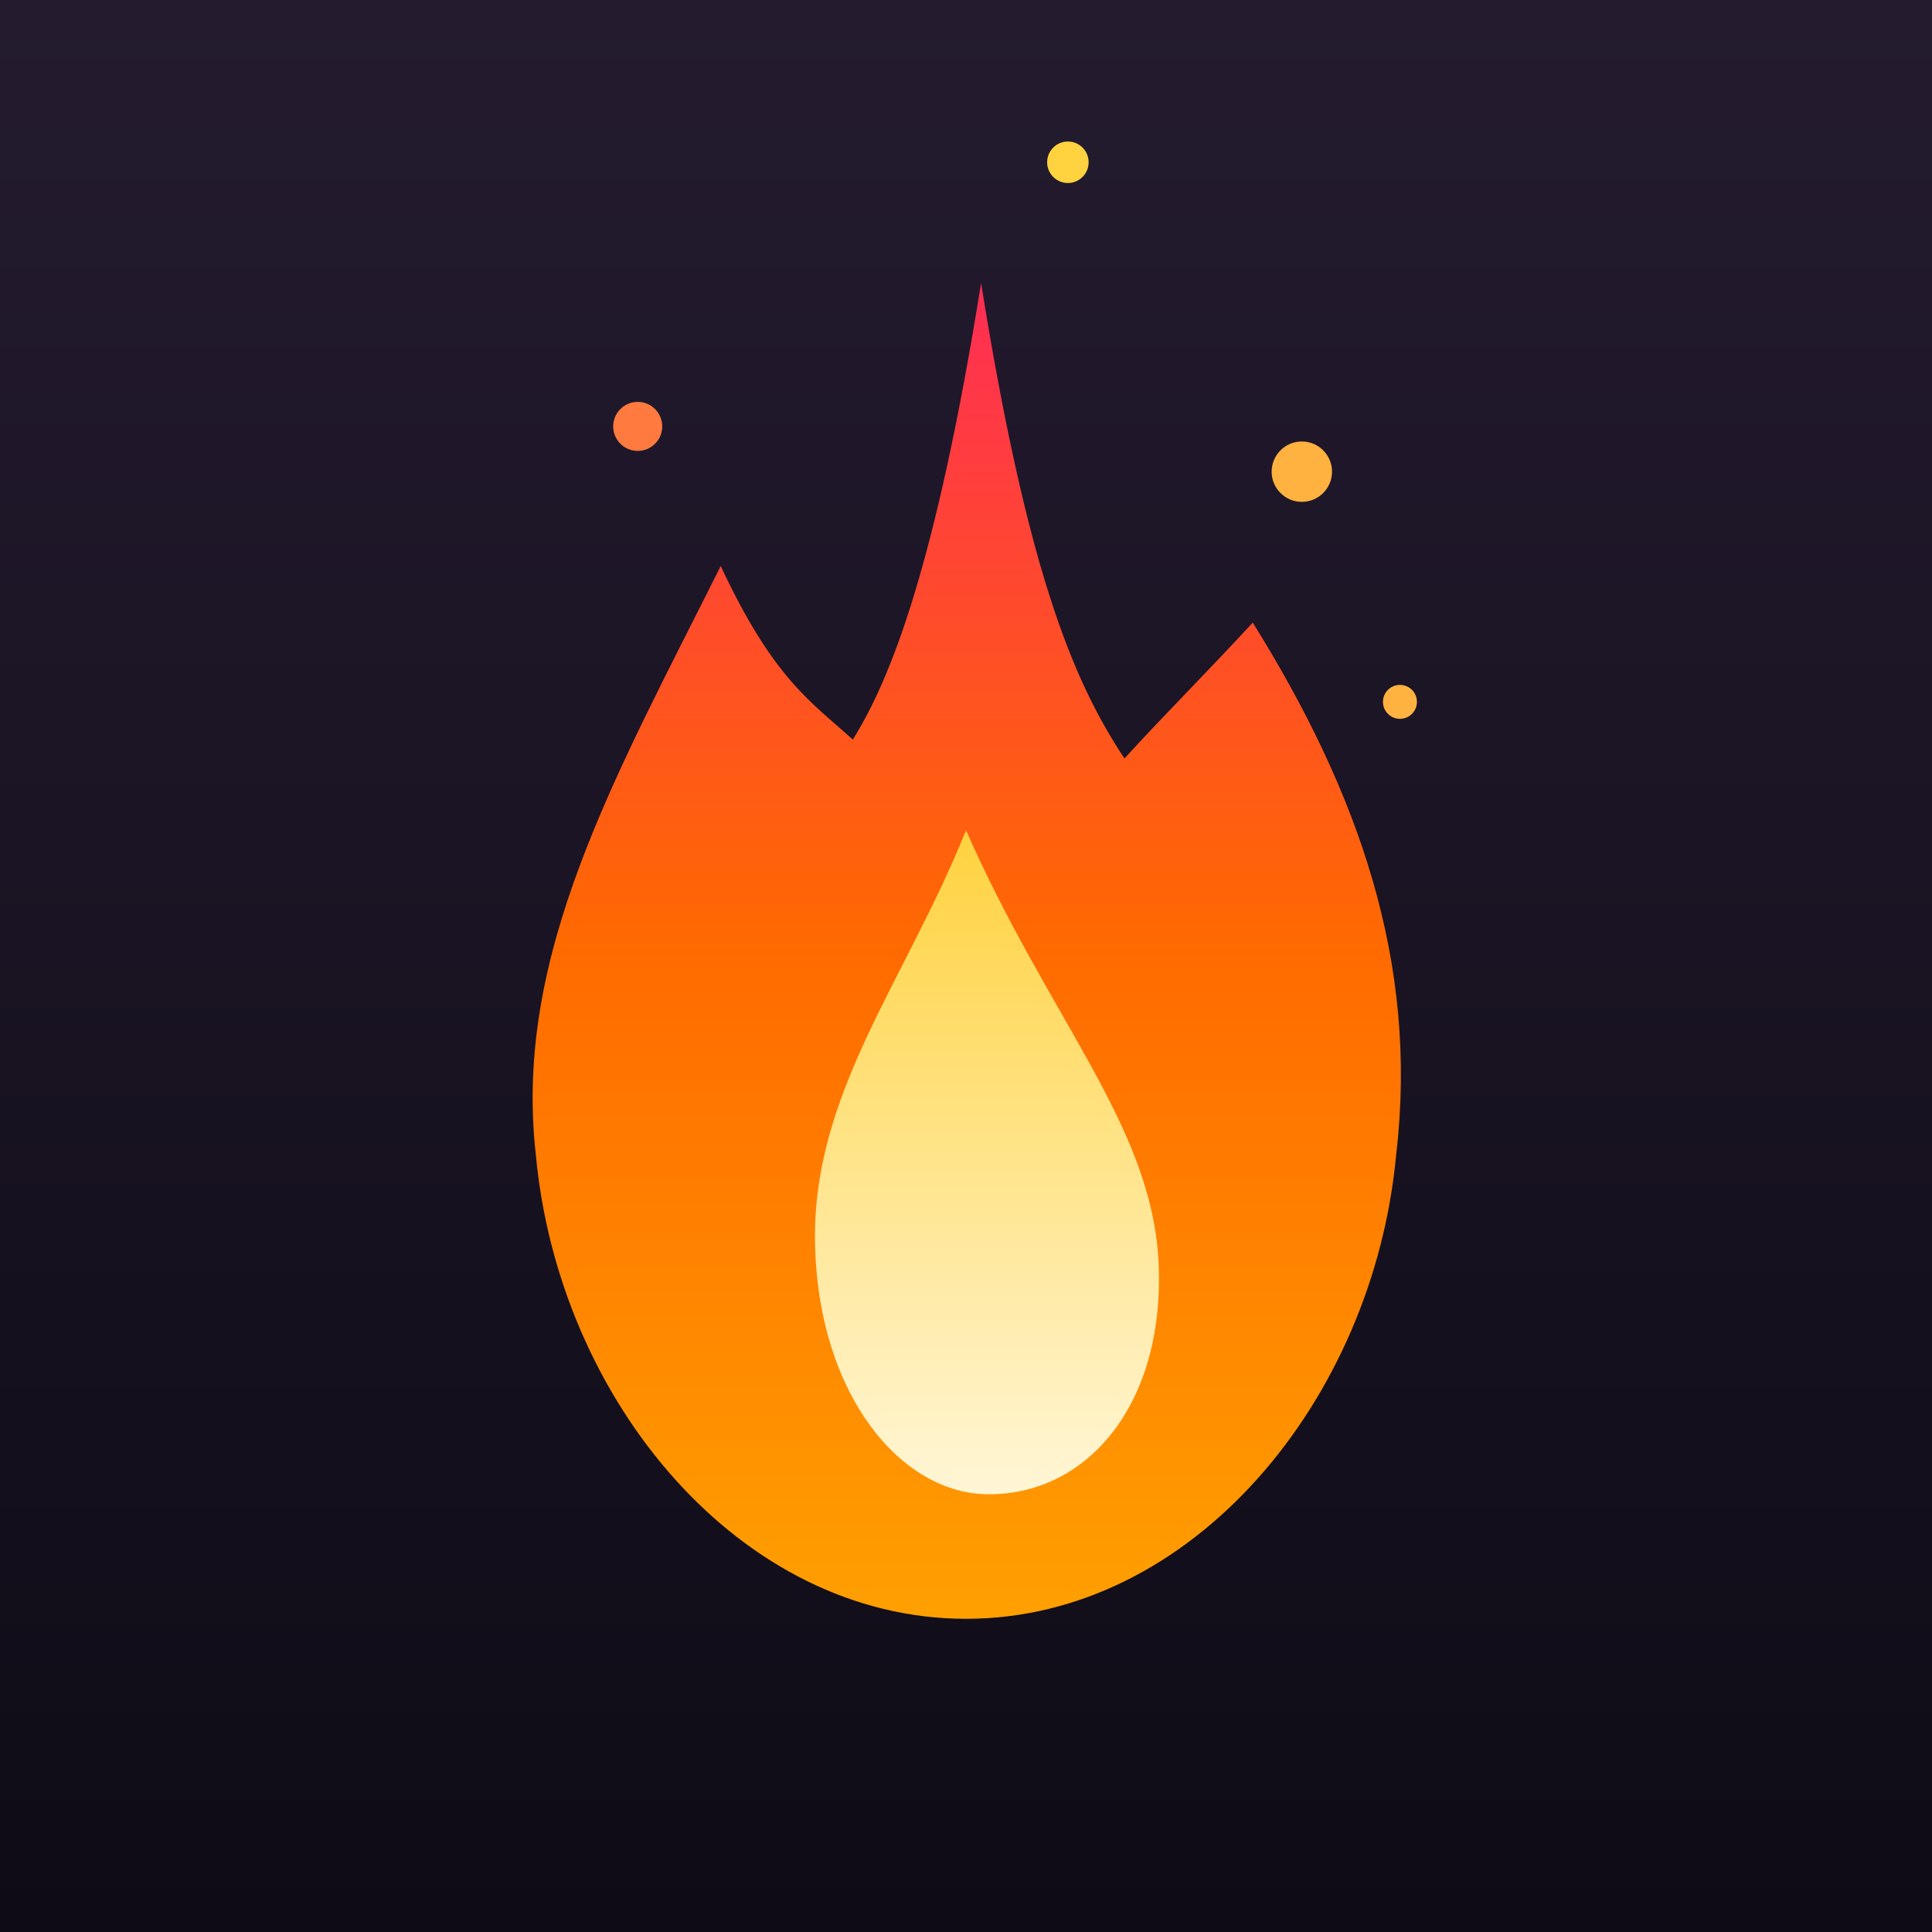
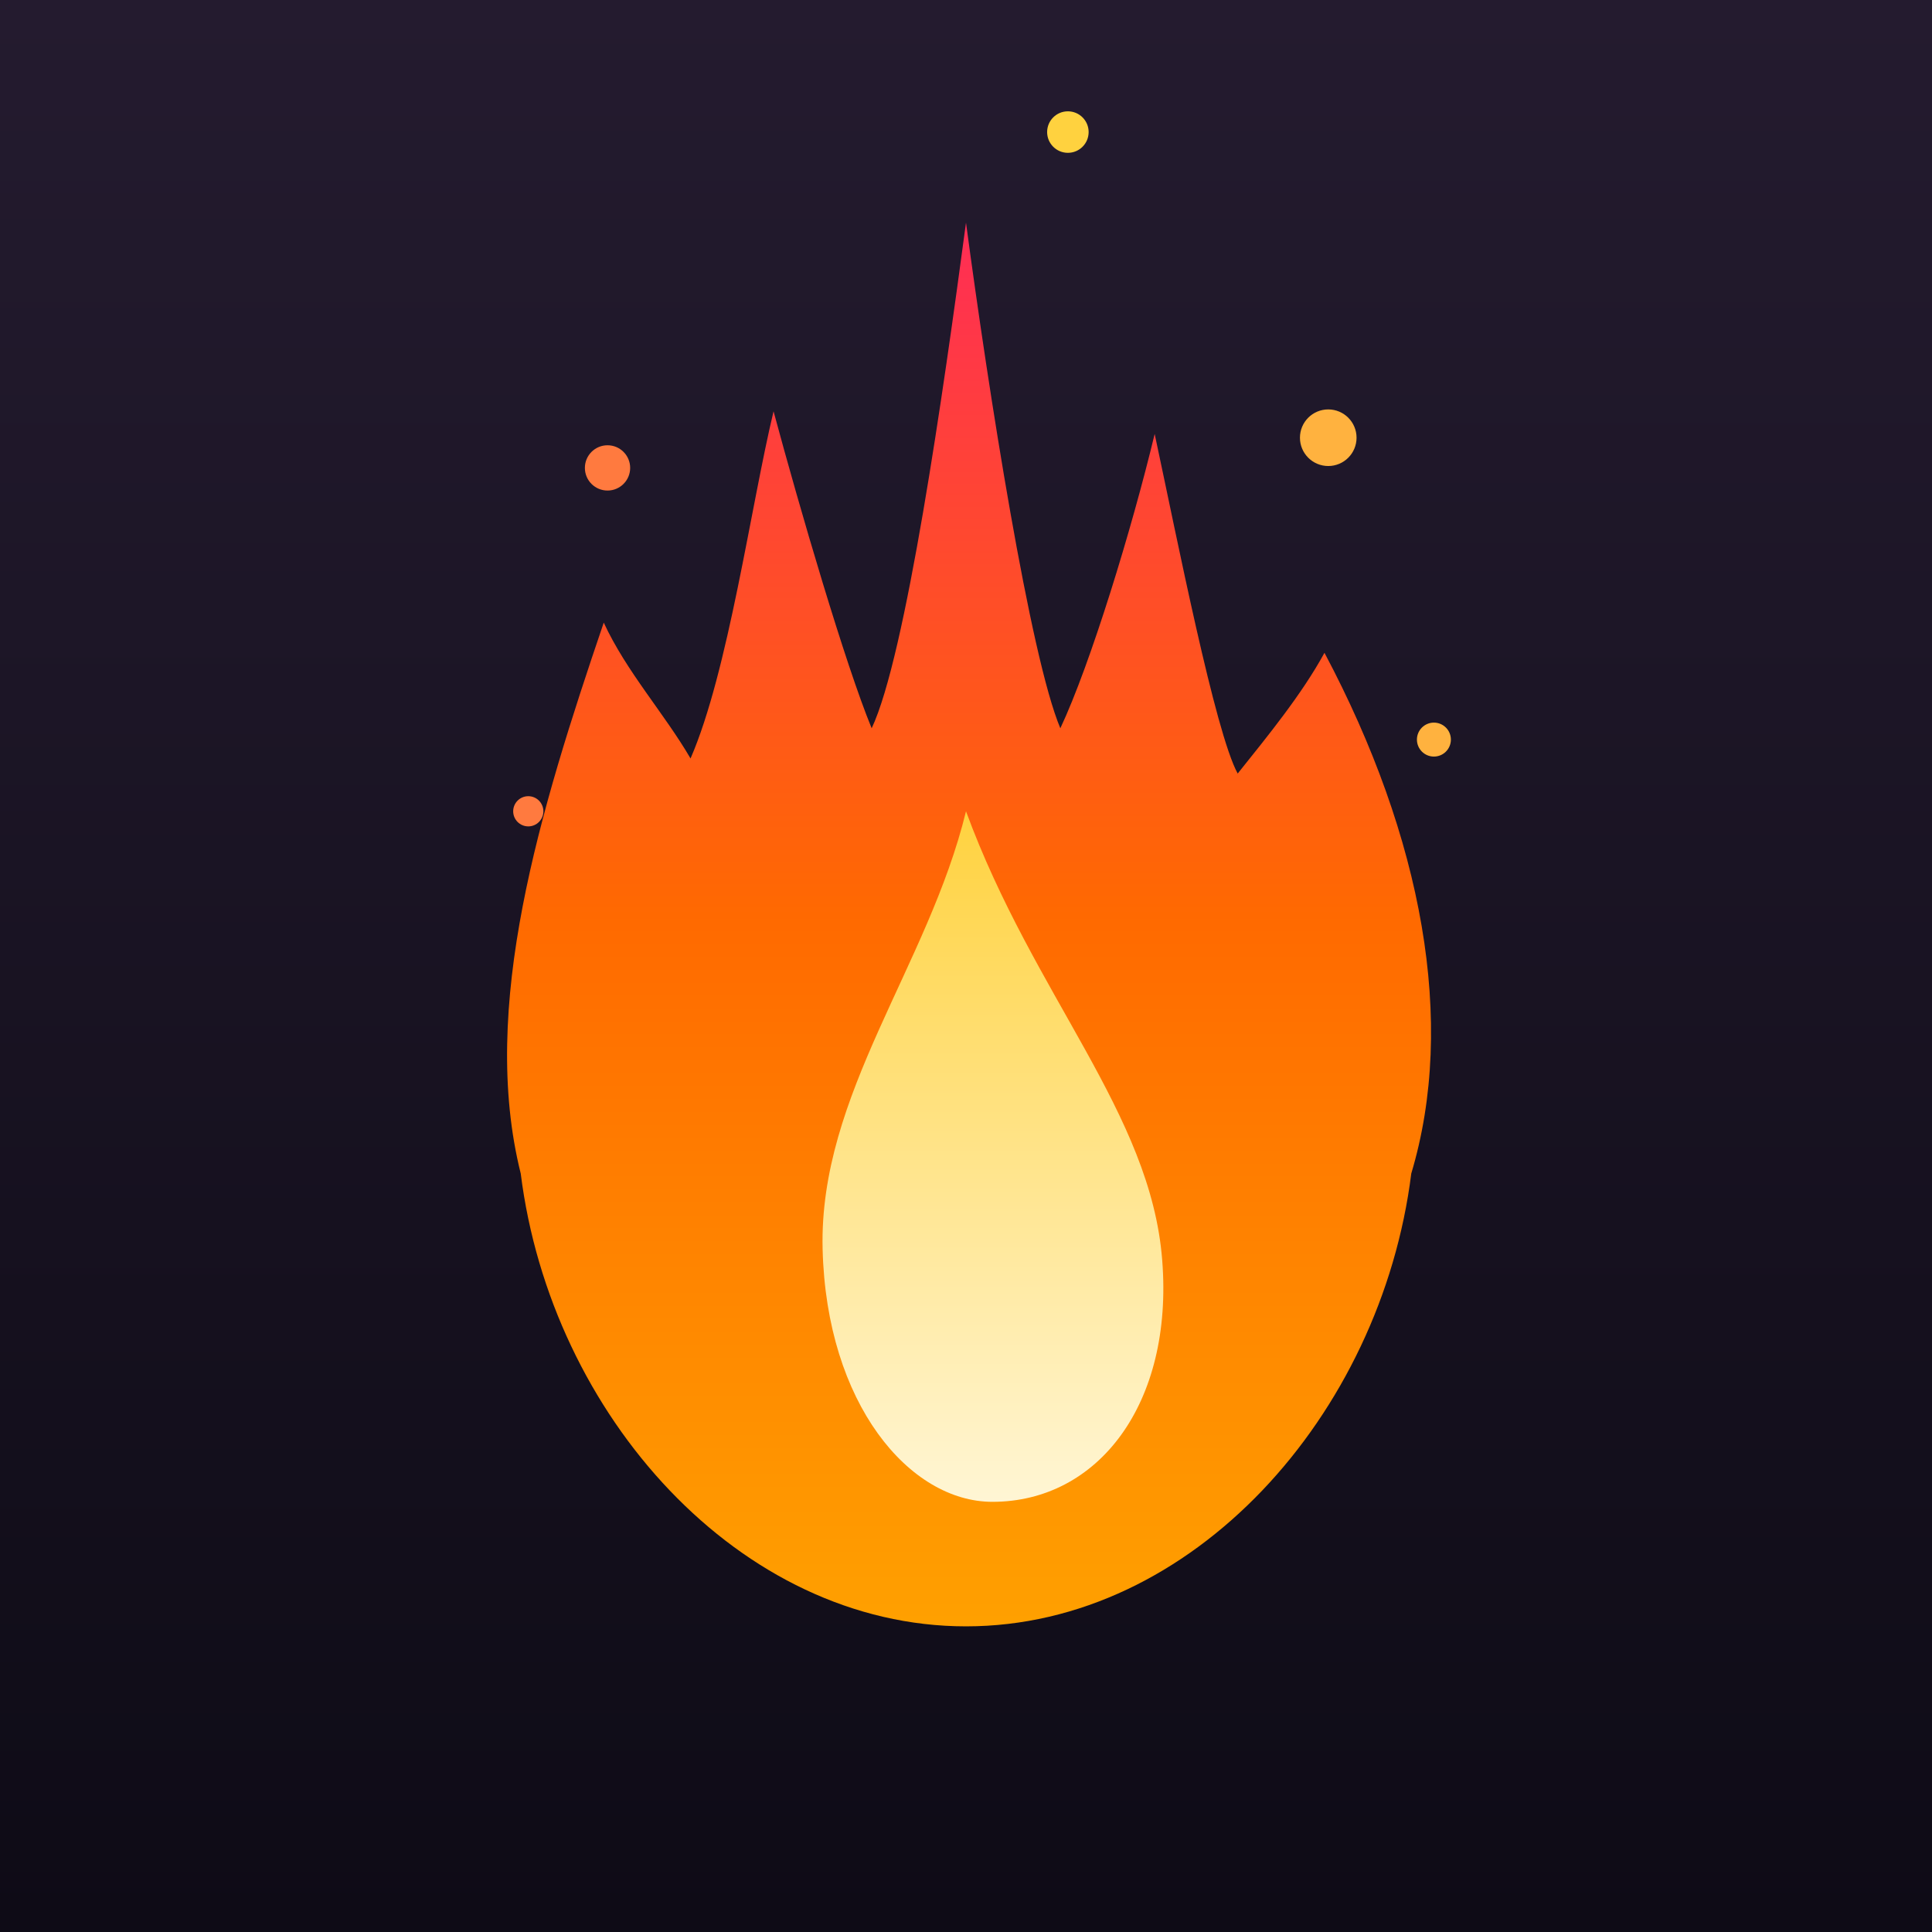
<svg xmlns="http://www.w3.org/2000/svg" width="1024" height="1024" viewBox="0 0 1024 1024" fill="none">
  <defs>
    <linearGradient id="bg" x1="0" y1="0" x2="0" y2="1024" gradientUnits="userSpaceOnUse">
      <stop offset="0" stop-color="#241B2F" />
      <stop offset="1" stop-color="#0E0B16" />
    </linearGradient>
-     <linearGradient id="flameOuter" x1="512" y1="150" x2="512" y2="858" gradientUnits="userSpaceOnUse">
+     <linearGradient id="flameOuter" x1="512" y1="120" x2="512" y2="860" gradientUnits="userSpaceOnUse">
      <stop offset="0" stop-color="#FF2D55" />
      <stop offset="0.5" stop-color="#FF6A00" />
      <stop offset="1" stop-color="#FFA000" />
    </linearGradient>
-     <linearGradient id="flameInner" x1="512" y1="440" x2="512" y2="792" gradientUnits="userSpaceOnUse">
+     <linearGradient id="flameInner" x1="512" y1="430" x2="512" y2="800" gradientUnits="userSpaceOnUse">
      <stop offset="0" stop-color="#FFD23F" />
      <stop offset="1" stop-color="#FFF6D6" />
    </linearGradient>
  </defs>
  <g id="Background">
    <rect width="1024" height="1024" fill="url(#bg)" />
  </g>
  <g id="Sparks">
-     <circle cx="690" cy="250" r="16" fill="#FFB23F" />
-     <circle cx="338" cy="226" r="13" fill="#FF7A3F" />
-     <circle cx="566" cy="86" r="11" fill="#FFD23F" />
-     <circle cx="742" cy="372" r="9" fill="#FFB23F" />
+     <circle cx="704" cy="232" r="15" fill="#FFB23F" />
+     <circle cx="322" cy="248" r="12" fill="#FF7A3F" />
+     <circle cx="566" cy="70" r="11" fill="#FFD23F" />
+     <circle cx="760" cy="392" r="9" fill="#FFB23F" />
+     <circle cx="280" cy="430" r="8" fill="#FF7A3F" />
  </g>
  <g id="FlameOuter">
-     <path d="M382 300              C 410 360, 430 372, 452 392              C 472 360, 496 300, 520 150              C 544 300, 568 360, 596 402              C 616 380, 640 356, 664 330              C 720 420, 752 510, 740 612              C 728 742, 632 858, 512 858              C 392 858, 296 742, 284 612              C 272 506, 326 412, 382 300 Z" fill="url(#flameOuter)" />
+     <path d="M320 330              C 332 356, 352 378, 366 402              C 386 356, 398 268, 410 218              C 424 270, 448 352, 462 386              C 480 348, 500 208, 512 118              C 524 208, 546 348, 562 386              C 578 352, 600 280, 612 230              C 624 286, 644 388, 656 410              C 672 390, 690 368, 702 346              C 754 444, 772 542, 748 622              C 732 750, 632 862, 512 862              C 392 862, 292 750, 276 622              C 254 534, 286 430, 320 330 Z" fill="url(#flameOuter)" />
  </g>
  <g id="FlameInner">
-     <path d="M512 440              C 480 520, 430 580, 432 660              C 434 740, 478 792, 524 792              C 578 792, 618 742, 614 668              C 610 596, 556 540, 512 440 Z" fill="url(#flameInner)" />
+     <path d="M512 430              C 492 512, 434 580, 436 662              C 438 744, 482 796, 526 796              C 582 796, 622 744, 616 668              C 610 590, 548 528, 512 430 Z" fill="url(#flameInner)" />
  </g>
</svg>
